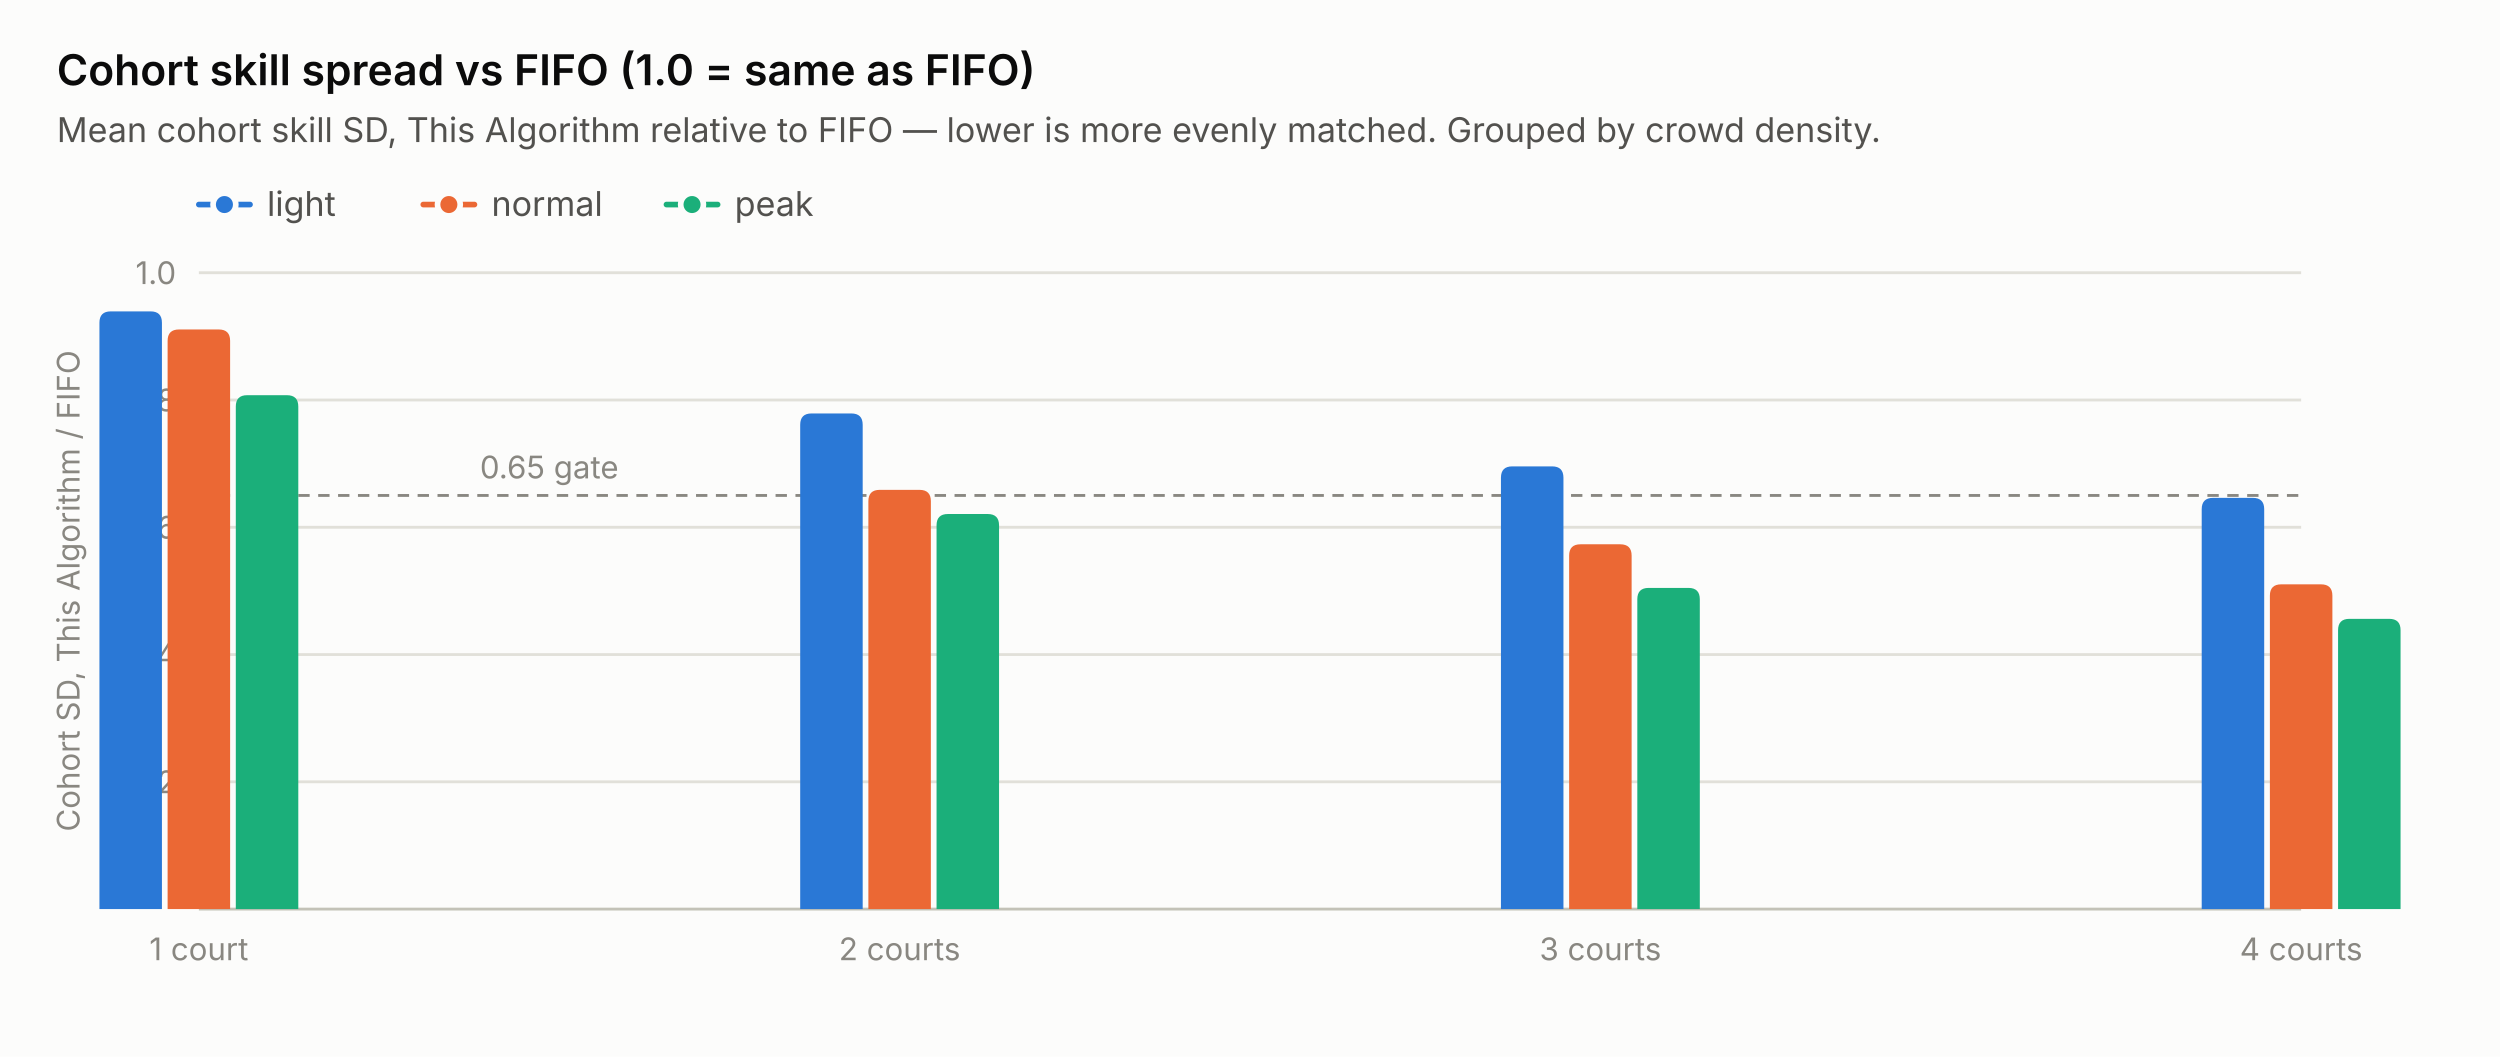
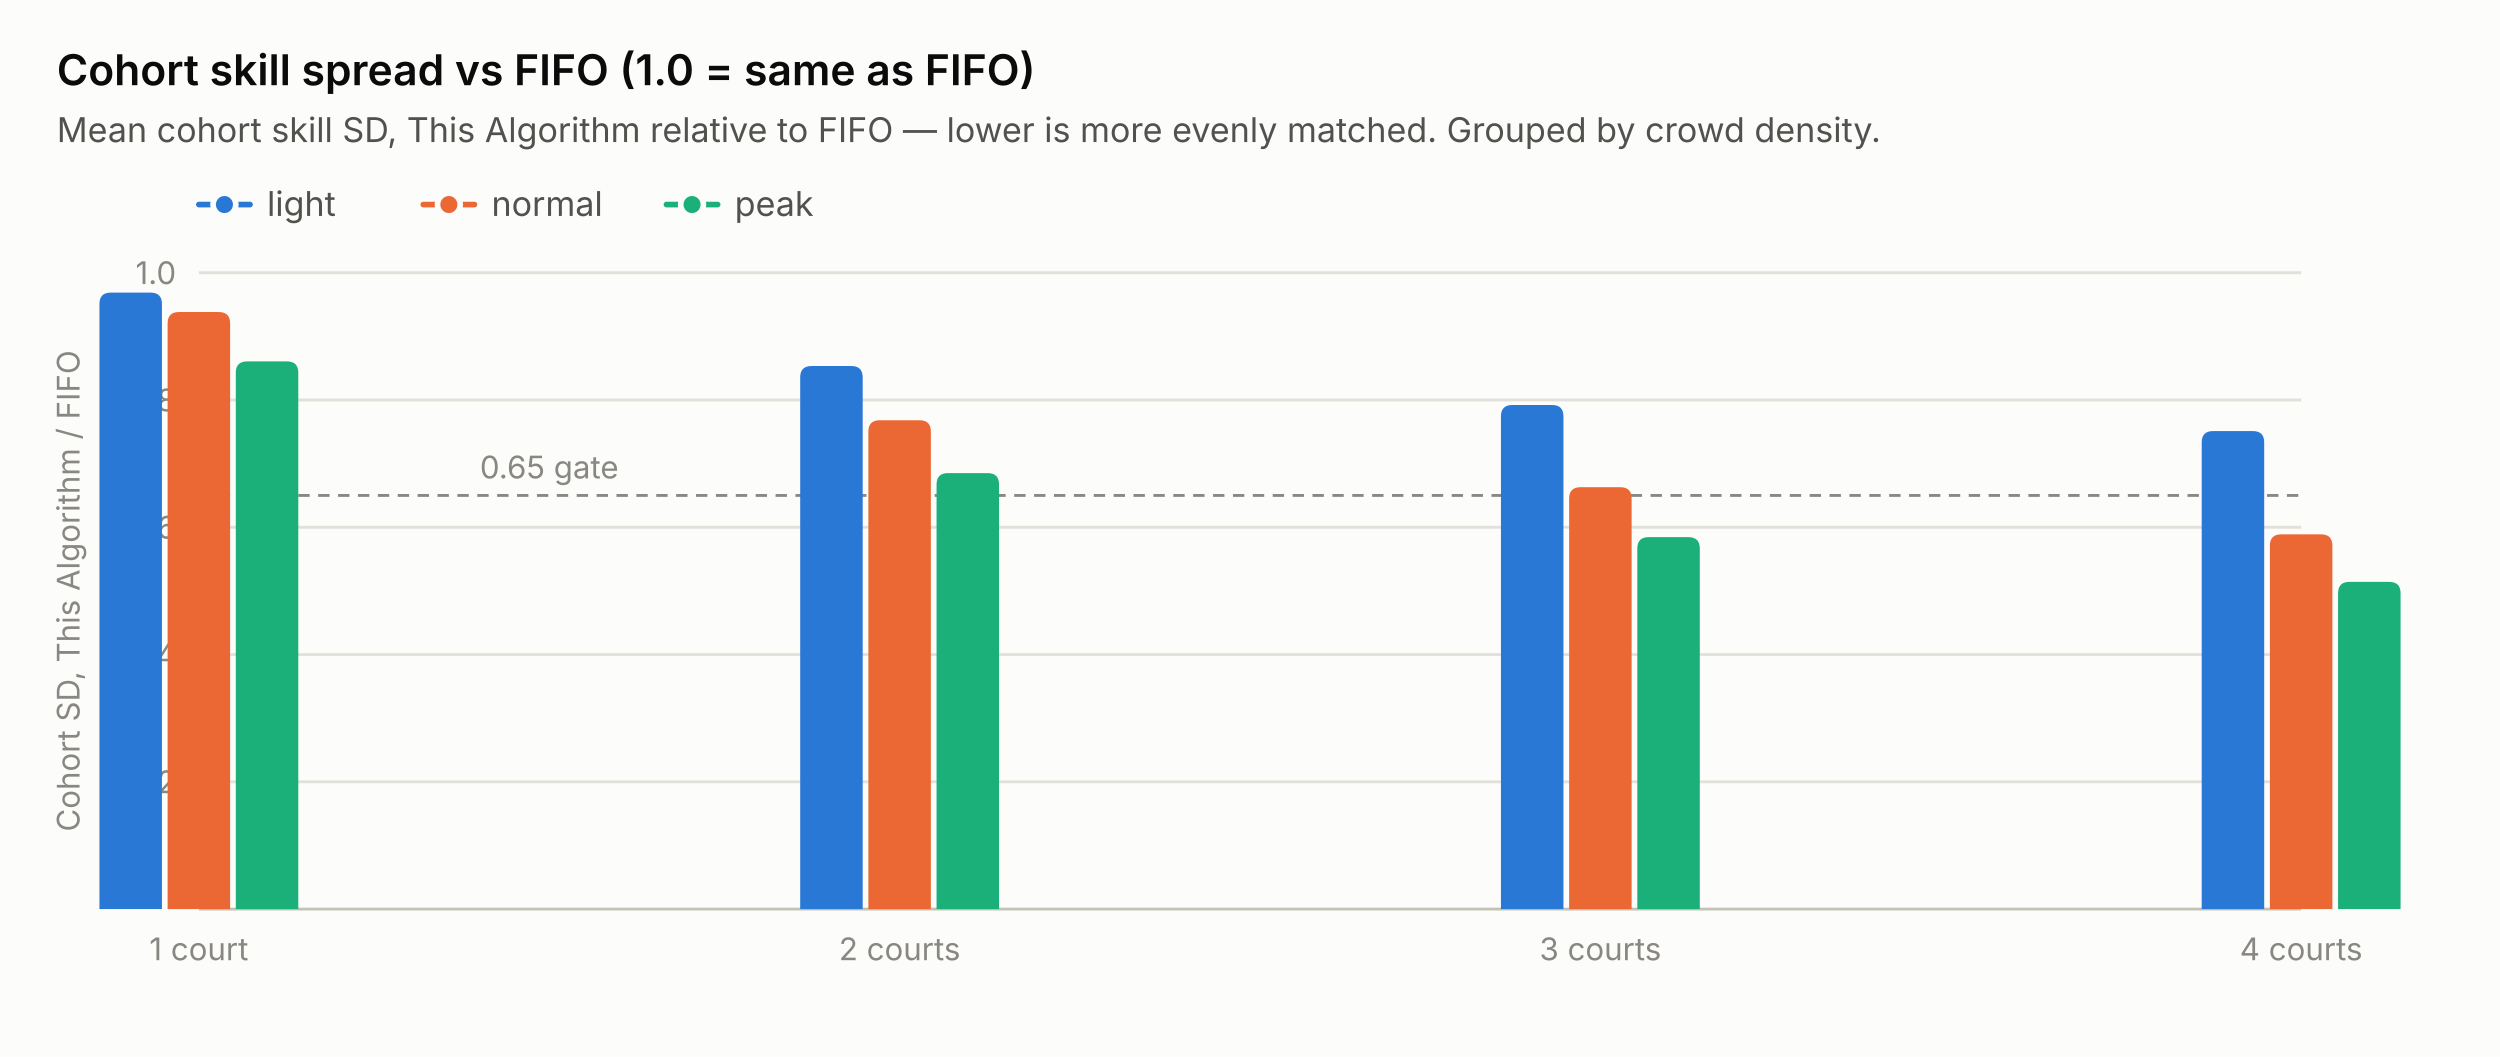
<svg xmlns="http://www.w3.org/2000/svg" width="880" height="372" viewBox="0 0 880 372" role="img" aria-label="Cohort skill spread vs FIFO (1.0 = same as FIFO)">
  <rect width="880" height="372" fill="#fcfcfb" />
  <text x="20" y="30" font-family="system-ui,-apple-system,&quot;Segoe UI&quot;,sans-serif" font-size="15" font-weight="600" fill="#0b0b0b">Cohort skill spread vs FIFO (1.0 = same as FIFO)</text>
  <text x="20" y="50" font-family="system-ui,-apple-system,&quot;Segoe UI&quot;,sans-serif" font-size="12" fill="#52514e">Mean cohort skill SD, This Algorithm relative to FIFO — lower is more evenly matched. Grouped by crowd density.</text>
  <line x1="70" y1="72" x2="88" y2="72" stroke="#2a78d6" stroke-width="2" stroke-linecap="round" />
  <circle cx="79" cy="72" r="4" fill="#2a78d6" stroke="#fcfcfb" stroke-width="2" />
  <text x="94" y="76" font-family="system-ui,-apple-system,&quot;Segoe UI&quot;,sans-serif" font-size="12" fill="#52514e">light</text>
  <line x1="149" y1="72" x2="167" y2="72" stroke="#eb6834" stroke-width="2" stroke-linecap="round" />
  <circle cx="158" cy="72" r="4" fill="#eb6834" stroke="#fcfcfb" stroke-width="2" />
  <text x="173" y="76" font-family="system-ui,-apple-system,&quot;Segoe UI&quot;,sans-serif" font-size="12" fill="#52514e">normal</text>
  <line x1="234.6" y1="72" x2="252.6" y2="72" stroke="#1baf7a" stroke-width="2" stroke-linecap="round" />
  <circle cx="243.6" cy="72" r="4" fill="#1baf7a" stroke="#fcfcfb" stroke-width="2" />
  <text x="258.6" y="76" font-family="system-ui,-apple-system,&quot;Segoe UI&quot;,sans-serif" font-size="12" fill="#52514e">peak</text>
  <line x1="70" y1="275.2" x2="810" y2="275.2" stroke="#e1e0d9" stroke-width="1" />
  <text x="62" y="279.2" text-anchor="end" font-family="system-ui,-apple-system,&quot;Segoe UI&quot;,sans-serif" font-size="11" fill="#898781">0.2</text>
  <line x1="70" y1="230.4" x2="810" y2="230.4" stroke="#e1e0d9" stroke-width="1" />
  <text x="62" y="234.4" text-anchor="end" font-family="system-ui,-apple-system,&quot;Segoe UI&quot;,sans-serif" font-size="11" fill="#898781">0.4</text>
  <line x1="70" y1="185.6" x2="810" y2="185.6" stroke="#e1e0d9" stroke-width="1" />
  <text x="62" y="189.6" text-anchor="end" font-family="system-ui,-apple-system,&quot;Segoe UI&quot;,sans-serif" font-size="11" fill="#898781">0.6</text>
  <line x1="70" y1="140.8" x2="810" y2="140.8" stroke="#e1e0d9" stroke-width="1" />
  <text x="62" y="144.8" text-anchor="end" font-family="system-ui,-apple-system,&quot;Segoe UI&quot;,sans-serif" font-size="11" fill="#898781">0.8</text>
  <line x1="70" y1="96" x2="810" y2="96" stroke="#e1e0d9" stroke-width="1" />
  <text x="62" y="100" text-anchor="end" font-family="system-ui,-apple-system,&quot;Segoe UI&quot;,sans-serif" font-size="11" fill="#898781">1.0</text>
  <text x="28" y="208" font-family="system-ui,-apple-system,&quot;Segoe UI&quot;,sans-serif" font-size="11" fill="#898781" transform="rotate(-90 28 208)" text-anchor="middle">Cohort SD, This Algorithm / FIFO</text>
  <line x1="70" y1="320" x2="810" y2="320" stroke="#c3c2b7" stroke-width="1" />
  <line x1="70" y1="174.4" x2="810" y2="174.4" stroke="#898781" stroke-width="1" stroke-dasharray="4 3" />
  <text x="193.333" y="168.4" text-anchor="middle" font-family="system-ui,-apple-system,&quot;Segoe UI&quot;,sans-serif" font-size="11" fill="#898781">0.65 gate</text>
  <text x="70" y="338" text-anchor="middle" font-family="system-ui,-apple-system,&quot;Segoe UI&quot;,sans-serif" font-size="11" fill="#898781">1 court</text>
-   <path d="M35,320 L35,113.605 Q35,109.605 39,109.605 L53,109.605 Q57,109.605 57,113.605 L57,320 Z" fill="#2a78d6" />
-   <path d="M59,320 L59,119.973 Q59,115.973 63,115.973 L77,115.973 Q81,115.973 81,119.973 L81,320 Z" fill="#eb6834" />
-   <path d="M83,320 L83,143.108 Q83,139.108 87,139.108 L101,139.108 Q105,139.108 105,143.108 L105,320 Z" fill="#1baf7a" />
+   <path d="M35,320 L35,106.998 Q35,102.998 39,102.998 L53,102.998 Q57,102.998 57,106.998 L57,320 Z" fill="#2a78d6" />
+   <path d="M59,320 L59,113.835 Q59,109.835 63,109.835 L77,109.835 Q81,109.835 81,113.835 L81,320 Z" fill="#eb6834" />
+   <path d="M83,320 L83,131.214 Q83,127.214 87,127.214 L101,127.214 Q105,127.214 105,131.214 L105,320 Z" fill="#1baf7a" />
  <text x="316.667" y="338" text-anchor="middle" font-family="system-ui,-apple-system,&quot;Segoe UI&quot;,sans-serif" font-size="11" fill="#898781">2 courts</text>
-   <path d="M281.667,320 L281.667,149.535 Q281.667,145.535 285.667,145.535 L299.667,145.535 Q303.667,145.535 303.667,149.535 L303.667,320 Z" fill="#2a78d6" />
-   <path d="M305.667,320 L305.667,176.428 Q305.667,172.428 309.667,172.428 L323.667,172.428 Q327.667,172.428 327.667,176.428 L327.667,320 Z" fill="#eb6834" />
-   <path d="M329.667,320 L329.667,184.931 Q329.667,180.931 333.667,180.931 L347.667,180.931 Q351.667,180.931 351.667,184.931 L351.667,320 Z" fill="#1baf7a" />
+   <path d="M281.667,320 L281.667,132.838 Q281.667,128.838 285.667,128.838 L299.667,128.838 Q303.667,128.838 303.667,132.838 L303.667,320 Z" fill="#2a78d6" />
+   <path d="M305.667,320 L305.667,151.922 Q305.667,147.922 309.667,147.922 L323.667,147.922 Q327.667,147.922 327.667,151.922 L327.667,320 Z" fill="#eb6834" />
+   <path d="M329.667,320 L329.667,170.538 Q329.667,166.538 333.667,166.538 L347.667,166.538 Q351.667,166.538 351.667,170.538 L351.667,320 Z" fill="#1baf7a" />
  <text x="563.333" y="338" text-anchor="middle" font-family="system-ui,-apple-system,&quot;Segoe UI&quot;,sans-serif" font-size="11" fill="#898781">3 courts</text>
-   <path d="M528.333,320 L528.333,168.163 Q528.333,164.163 532.333,164.163 L546.333,164.163 Q550.333,164.163 550.333,168.163 L550.333,320 Z" fill="#2a78d6" />
-   <path d="M552.333,320 L552.333,195.59 Q552.333,191.59 556.333,191.59 L570.333,191.59 Q574.333,191.59 574.333,195.59 L574.333,320 Z" fill="#eb6834" />
-   <path d="M576.333,320 L576.333,210.942 Q576.333,206.942 580.333,206.942 L594.333,206.942 Q598.333,206.942 598.333,210.942 L598.333,320 Z" fill="#1baf7a" />
+   <path d="M528.333,320 L528.333,146.559 Q528.333,142.559 532.333,142.559 L546.333,142.559 Q550.333,142.559 550.333,146.559 L550.333,320 Z" fill="#2a78d6" />
+   <path d="M552.333,320 L552.333,175.492 Q552.333,171.492 556.333,171.492 L570.333,171.492 Q574.333,171.492 574.333,175.492 L574.333,320 Z" fill="#eb6834" />
+   <path d="M576.333,320 L576.333,193.076 Q576.333,189.076 580.333,189.076 L594.333,189.076 Q598.333,189.076 598.333,193.076 L598.333,320 Z" fill="#1baf7a" />
  <text x="810" y="338" text-anchor="middle" font-family="system-ui,-apple-system,&quot;Segoe UI&quot;,sans-serif" font-size="11" fill="#898781">4 courts</text>
-   <path d="M775,320 L775,179.248 Q775,175.248 779,175.248 L793,175.248 Q797,175.248 797,179.248 L797,320 Z" fill="#2a78d6" />
-   <path d="M799,320 L799,209.685 Q799,205.685 803,205.685 L817,205.685 Q821,205.685 821,209.685 L821,320 Z" fill="#eb6834" />
-   <path d="M823,320 L823,221.832 Q823,217.832 827,217.832 L841,217.832 Q845,217.832 845,221.832 L845,320 Z" fill="#1baf7a" />
+   <path d="M775,320 L775,155.737 Q775,151.737 779,151.737 L793,151.737 Q797,151.737 797,155.737 L797,320 Z" fill="#2a78d6" />
+   <path d="M799,320 L799,192.088 Q799,188.088 803,188.088 L817,188.088 Q821,188.088 821,192.088 L821,320 Z" fill="#eb6834" />
+   <path d="M823,320 L823,208.82 Q823,204.82 827,204.82 L841,204.82 Q845,204.82 845,208.82 L845,320 Z" fill="#1baf7a" />
</svg>
